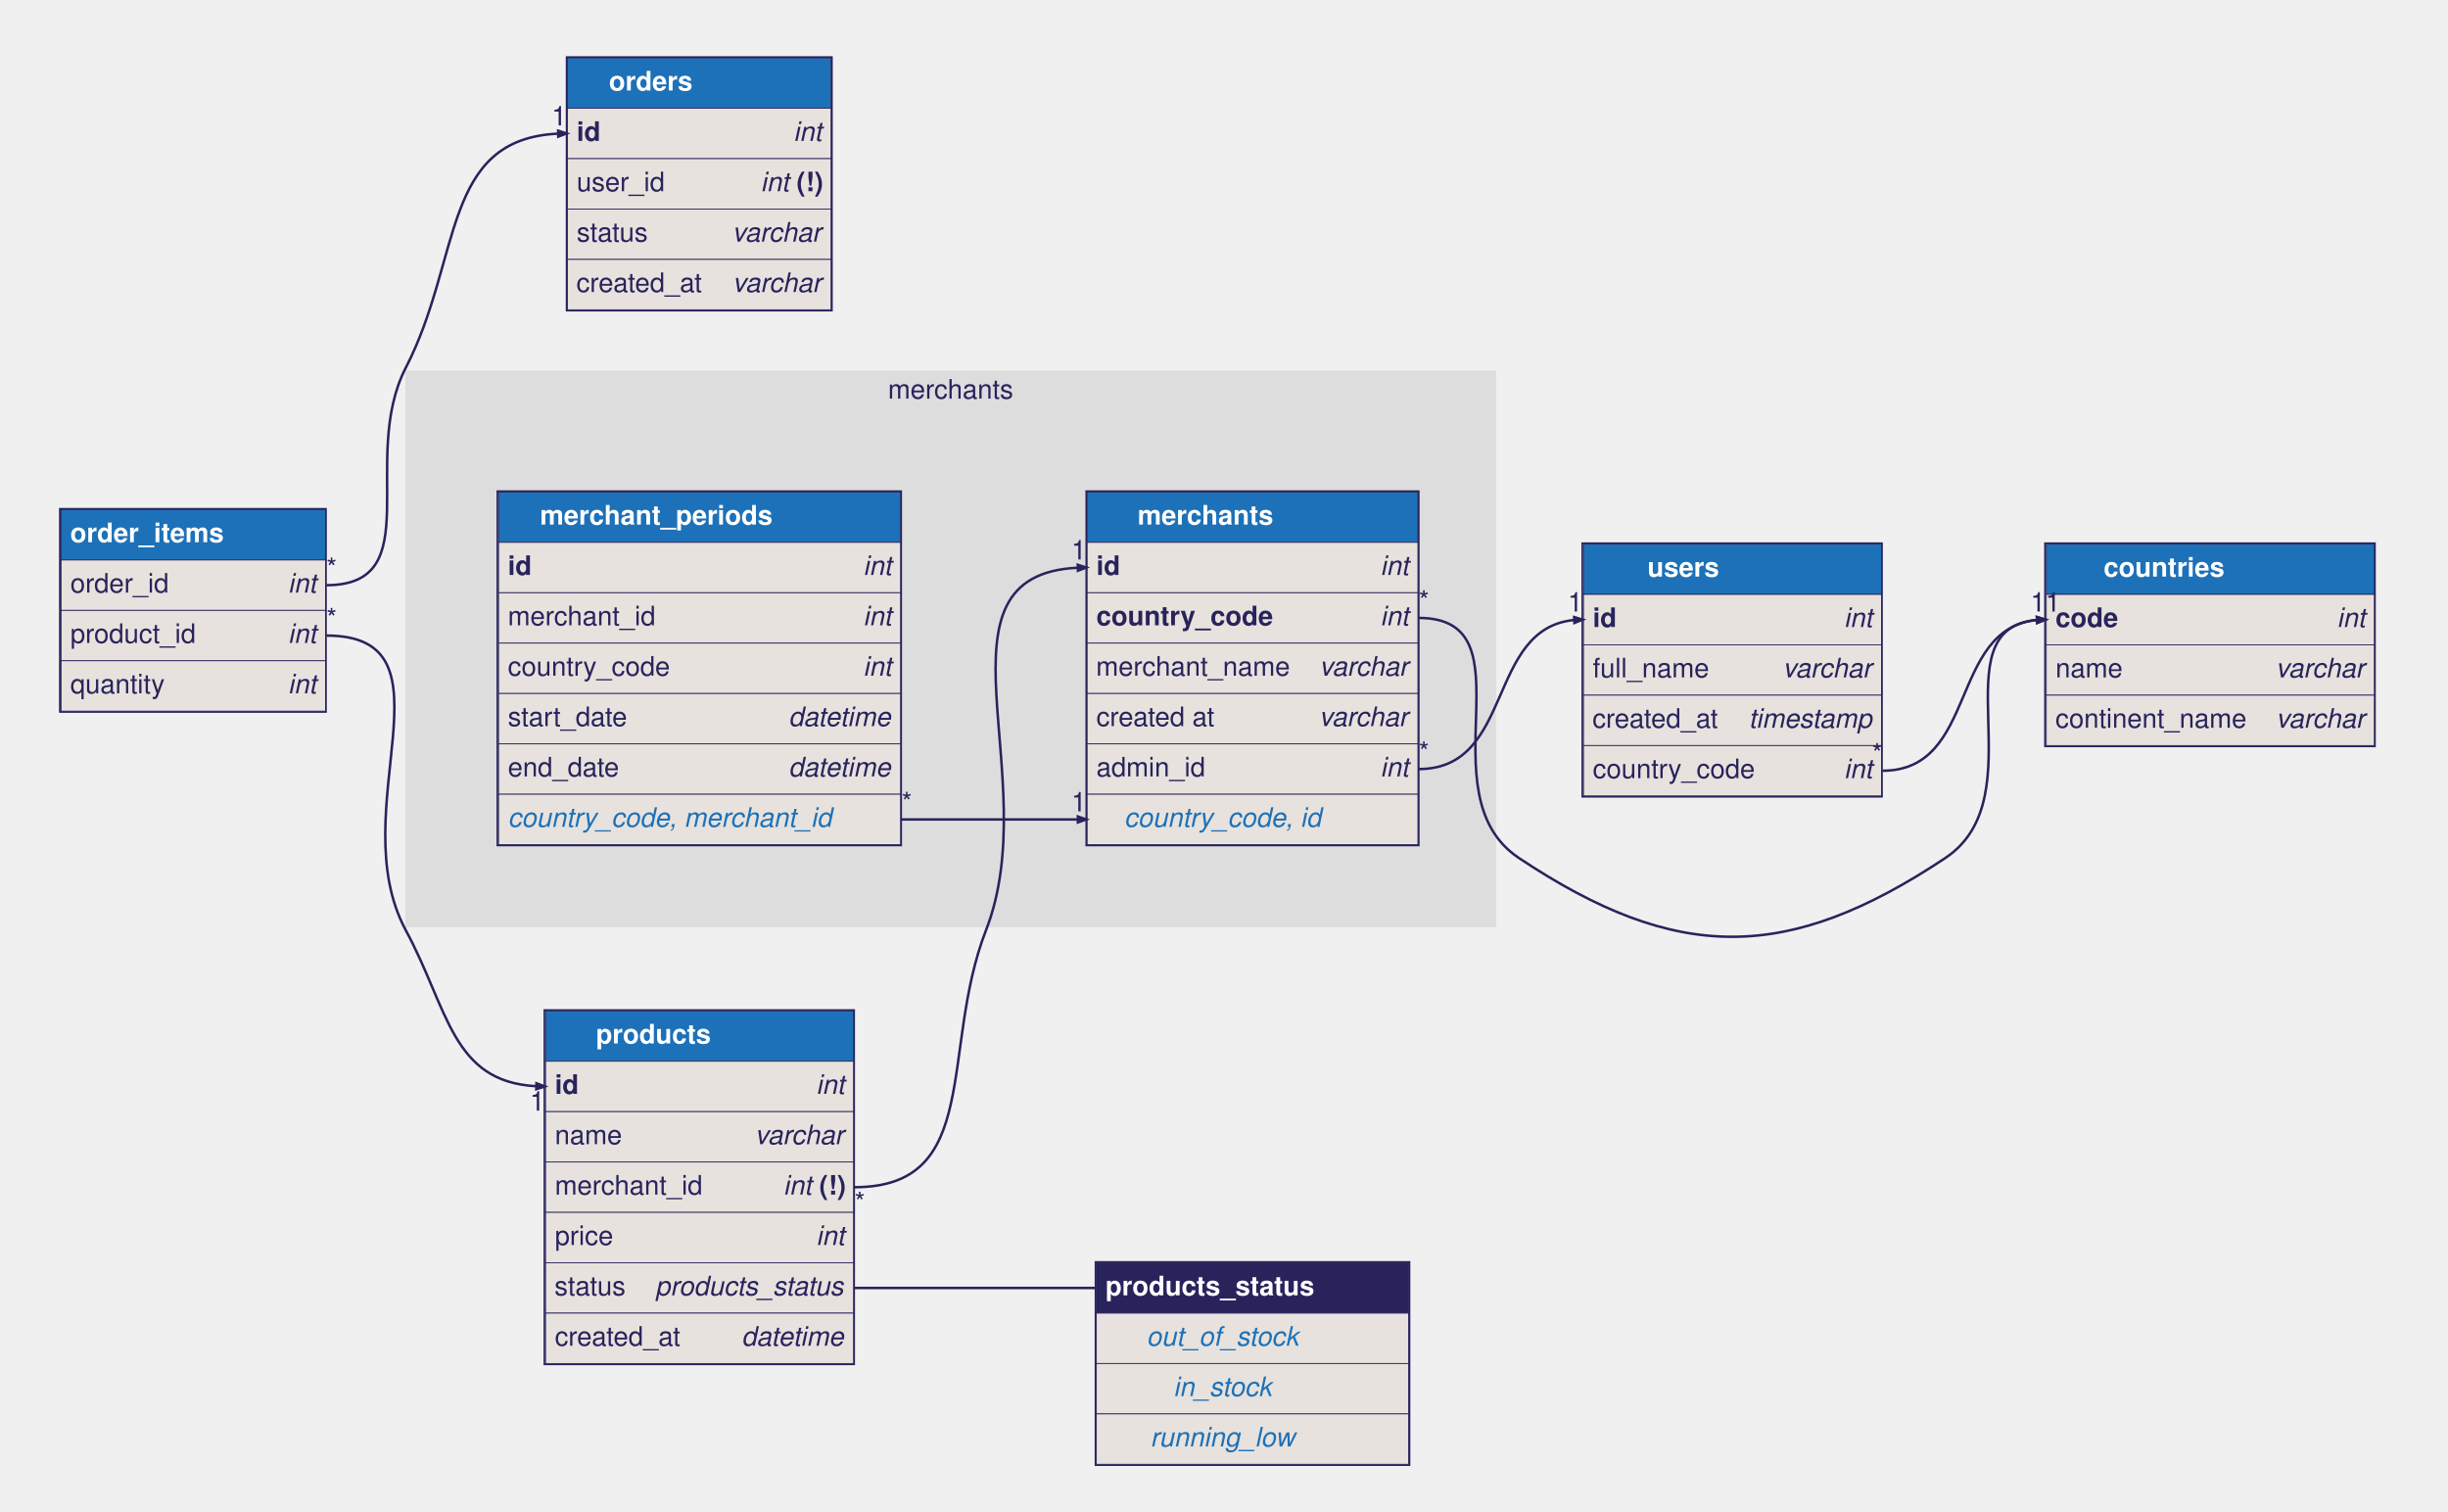
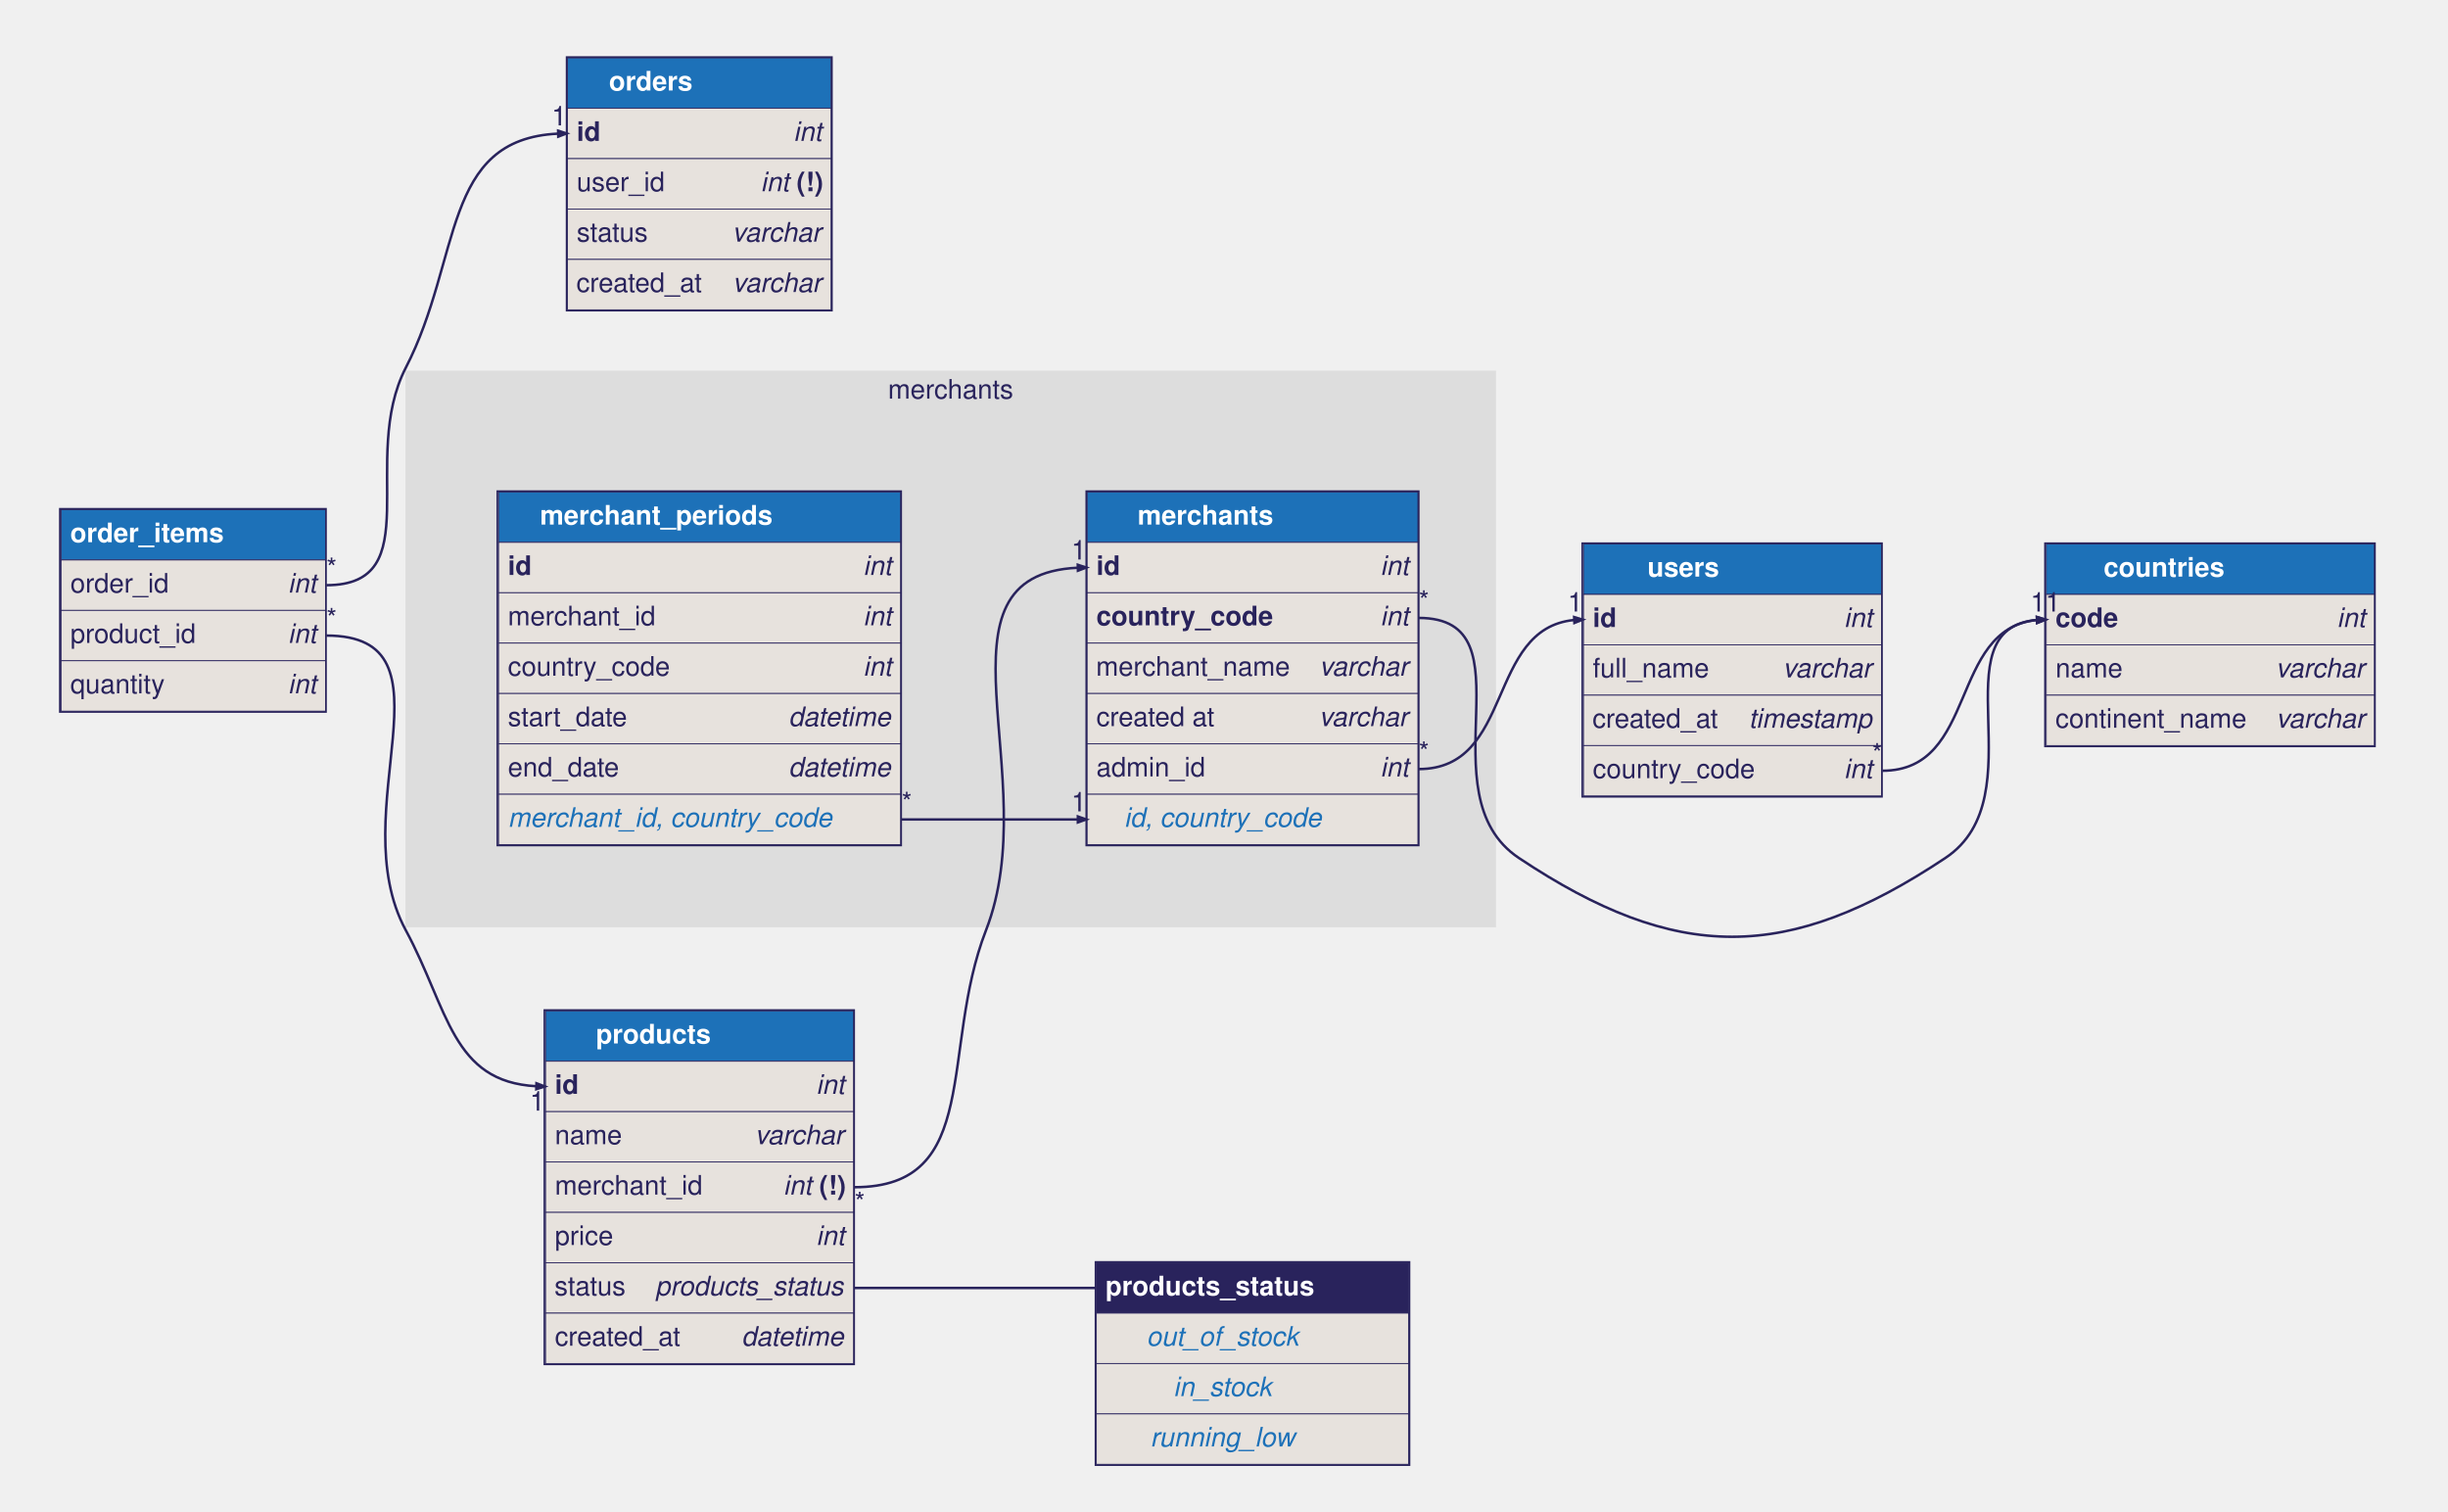
<svg xmlns="http://www.w3.org/2000/svg" width="2915pt" height="1800pt" viewBox="0.00 0.00 2915.37 1800.49">
  <g id="graph0" class="graph" transform="scale(1 1) rotate(0) translate(4 1796.49)">
    <g id="clust1" class="cluster">
      <polygon fill="#dddddd" stroke="#dddddd" points="479.13,-692.53 479.13,-1354.53 1777.06,-1354.53 1777.06,-692.53 479.13,-692.53" />
      <text text-anchor="middle" x="1128.1" y="-1321.73" font-family="Helvetica,sans-Serif" font-size="32.00" fill="#29235c">merchants</text>
    </g>
    <g id="products_status" class="node">
      <ellipse fill="none" stroke="black" stroke-width="0" cx="1487.63" cy="-172.53" rx="265.74" ry="172.57" />
      <polygon fill="#29235c" stroke="transparent" points="1301.63,-232.53 1301.63,-292.53 1673.63,-292.53 1673.63,-232.53 1301.63,-232.53" />
      <polygon fill="none" stroke="#29235c" points="1301.63,-232.53 1301.63,-292.53 1673.63,-292.53 1673.63,-232.53 1301.63,-232.53" />
      <text text-anchor="start" x="1312.45" y="-253.73" font-family="Helvetica,sans-Serif" font-weight="bold" font-size="32.00" fill="#ffffff">       products_status       </text>
      <polygon fill="#e7e2dd" stroke="transparent" points="1301.63,-172.53 1301.63,-232.53 1673.63,-232.53 1673.63,-172.53 1301.63,-172.53" />
      <polygon fill="none" stroke="#29235c" points="1301.63,-172.53 1301.63,-232.53 1673.63,-232.53 1673.63,-172.53 1301.63,-172.53" />
      <text text-anchor="start" x="1361.35" y="-193.73" font-family="Helvetica,sans-Serif" font-style="italic" font-size="32.00" fill="#1d71b8">    out_of_stock    </text>
      <polygon fill="#e7e2dd" stroke="transparent" points="1301.63,-112.53 1301.63,-172.53 1673.63,-172.53 1673.63,-112.53 1301.63,-112.53" />
      <polygon fill="none" stroke="#29235c" points="1301.63,-112.53 1301.63,-172.53 1673.63,-172.53 1673.63,-112.53 1301.63,-112.53" />
      <text text-anchor="start" x="1393.38" y="-133.73" font-family="Helvetica,sans-Serif" font-style="italic" font-size="32.00" fill="#1d71b8">    in_stock    </text>
      <polygon fill="#e7e2dd" stroke="transparent" points="1301.63,-52.53 1301.63,-112.53 1673.63,-112.53 1673.63,-52.53 1301.63,-52.53" />
      <polygon fill="none" stroke="#29235c" points="1301.63,-52.53 1301.63,-112.53 1673.63,-112.53 1673.63,-52.53 1301.63,-52.53" />
      <text text-anchor="start" x="1365.82" y="-73.73" font-family="Helvetica,sans-Serif" font-style="italic" font-size="32.00" fill="#1d71b8">    running_low    </text>
      <polygon fill="none" stroke="#29235c" stroke-width="2" points="1300.63,-51.53 1300.63,-293.53 1674.63,-293.53 1674.63,-51.53 1300.63,-51.53" />
    </g>
    <g id="merchants" class="node">
      <ellipse fill="none" stroke="black" stroke-width="0" cx="1487.63" cy="-1000.53" rx="281.36" ry="299.63" />
      <polygon fill="#1d71b8" stroke="transparent" points="1290.63,-1150.53 1290.63,-1210.53 1684.63,-1210.53 1684.63,-1150.53 1290.63,-1150.53" />
      <polygon fill="none" stroke="#29235c" points="1290.63,-1150.53 1290.63,-1210.53 1684.63,-1210.53 1684.63,-1150.53 1290.63,-1150.53" />
      <text text-anchor="start" x="1350.7" y="-1171.73" font-family="Helvetica,sans-Serif" font-weight="bold" font-size="32.00" fill="#ffffff">       merchants       </text>
      <polygon fill="#e7e2dd" stroke="transparent" points="1290.63,-1090.53 1290.63,-1150.53 1684.63,-1150.53 1684.63,-1090.53 1290.63,-1090.53" />
      <polygon fill="none" stroke="#29235c" points="1290.63,-1090.53 1290.63,-1150.53 1684.63,-1150.53 1684.63,-1090.53 1290.63,-1090.53" />
      <text text-anchor="start" x="1301.63" y="-1111.73" font-family="Helvetica,sans-Serif" font-weight="bold" font-size="32.00" fill="#29235c">id</text>
      <text text-anchor="start" x="1326.52" y="-1111.73" font-family="Helvetica,sans-Serif" font-size="32.00" fill="#29235c">    </text>
      <text text-anchor="start" x="1639.85" y="-1111.73" font-family="Helvetica,sans-Serif" font-style="italic" font-size="32.00" fill="#29235c">int</text>
      <polygon fill="#e7e2dd" stroke="transparent" points="1290.63,-1030.53 1290.63,-1090.53 1684.63,-1090.53 1684.63,-1030.53 1290.63,-1030.53" />
      <polygon fill="none" stroke="#29235c" points="1290.63,-1030.53 1290.63,-1090.53 1684.63,-1090.53 1684.63,-1030.53 1290.63,-1030.53" />
      <text text-anchor="start" x="1301.63" y="-1051.73" font-family="Helvetica,sans-Serif" font-weight="bold" font-size="32.00" fill="#29235c">country_code</text>
      <text text-anchor="start" x="1493.69" y="-1051.73" font-family="Helvetica,sans-Serif" font-size="32.00" fill="#29235c">    </text>
      <text text-anchor="start" x="1639.85" y="-1051.73" font-family="Helvetica,sans-Serif" font-style="italic" font-size="32.00" fill="#29235c">int</text>
      <polygon fill="#e7e2dd" stroke="transparent" points="1290.63,-970.53 1290.63,-1030.53 1684.63,-1030.53 1684.63,-970.53 1290.63,-970.53" />
      <polygon fill="none" stroke="#29235c" points="1290.63,-970.53 1290.63,-1030.53 1684.63,-1030.53 1684.63,-970.53 1290.63,-970.53" />
      <text text-anchor="start" x="1301.26" y="-991.73" font-family="Helvetica,sans-Serif" font-size="32.00" fill="#29235c">merchant_name</text>
      <text text-anchor="start" x="1532.42" y="-991.73" font-family="Helvetica,sans-Serif" font-size="32.00" fill="#29235c">    </text>
      <text text-anchor="start" x="1567.29" y="-991.73" font-family="Helvetica,sans-Serif" font-style="italic" font-size="32.00" fill="#29235c">varchar</text>
      <polygon fill="#e7e2dd" stroke="transparent" points="1290.63,-910.53 1290.63,-970.53 1684.63,-970.53 1684.63,-910.53 1290.63,-910.53" />
      <polygon fill="none" stroke="#29235c" points="1290.63,-910.53 1290.63,-970.53 1684.63,-970.53 1684.63,-910.53 1290.63,-910.53" />
      <text text-anchor="start" x="1301.63" y="-931.73" font-family="Helvetica,sans-Serif" font-size="32.00" fill="#29235c">created at</text>
      <text text-anchor="start" x="1443.9" y="-931.73" font-family="Helvetica,sans-Serif" font-size="32.00" fill="#29235c">    </text>
      <text text-anchor="start" x="1566.96" y="-931.73" font-family="Helvetica,sans-Serif" font-style="italic" font-size="32.00" fill="#29235c">varchar</text>
      <polygon fill="#e7e2dd" stroke="transparent" points="1290.63,-850.53 1290.63,-910.53 1684.63,-910.53 1684.63,-850.53 1290.63,-850.53" />
      <polygon fill="none" stroke="#29235c" points="1290.63,-850.53 1290.63,-910.53 1684.63,-910.53 1684.63,-850.53 1290.63,-850.53" />
      <text text-anchor="start" x="1301.63" y="-871.73" font-family="Helvetica,sans-Serif" font-size="32.00" fill="#29235c">admin_id</text>
      <text text-anchor="start" x="1431.43" y="-871.73" font-family="Helvetica,sans-Serif" font-size="32.00" fill="#29235c">    </text>
      <text text-anchor="start" x="1639.85" y="-871.73" font-family="Helvetica,sans-Serif" font-style="italic" font-size="32.00" fill="#29235c">int</text>
      <polygon fill="#e7e2dd" stroke="transparent" points="1290.63,-790.53 1290.63,-850.53 1684.63,-850.53 1684.63,-790.53 1290.63,-790.53" />
      <polygon fill="none" stroke="#29235c" points="1290.63,-790.53 1290.63,-850.53 1684.63,-850.53 1684.63,-790.53 1290.63,-790.53" />
-       <text text-anchor="start" x="1334.69" y="-811.73" font-family="Helvetica,sans-Serif" font-style="italic" font-size="32.00" fill="#1d71b8">    country_code, id    </text>
+       <text text-anchor="start" x="1334.69" y="-811.73" font-family="Helvetica,sans-Serif" font-style="italic" font-size="32.00" fill="#1d71b8">    id, country_code    </text>
      <polygon fill="none" stroke="#29235c" stroke-width="2" points="1289.63,-789.53 1289.63,-1211.53 1685.63,-1211.53 1685.63,-789.53 1289.63,-789.53" />
    </g>
    <g id="users" class="node">
      <ellipse fill="none" stroke="black" stroke-width="0" cx="2058.91" cy="-998.53" rx="253.7" ry="214.92" />
      <polygon fill="#1d71b8" stroke="transparent" points="1881.91,-1088.53 1881.91,-1148.53 2236.91,-1148.53 2236.91,-1088.53 1881.91,-1088.53" />
      <polygon fill="none" stroke="#29235c" points="1881.91,-1088.53 1881.91,-1148.53 2236.91,-1148.53 2236.91,-1088.53 1881.91,-1088.53" />
      <text text-anchor="start" x="1958.04" y="-1109.73" font-family="Helvetica,sans-Serif" font-weight="bold" font-size="32.00" fill="#ffffff">       users       </text>
      <polygon fill="#e7e2dd" stroke="transparent" points="1881.91,-1028.53 1881.91,-1088.53 2236.91,-1088.53 2236.91,-1028.53 1881.91,-1028.53" />
      <polygon fill="none" stroke="#29235c" points="1881.91,-1028.53 1881.91,-1088.53 2236.91,-1088.53 2236.91,-1028.53 1881.91,-1028.53" />
      <text text-anchor="start" x="1892.91" y="-1049.73" font-family="Helvetica,sans-Serif" font-weight="bold" font-size="32.00" fill="#29235c">id</text>
      <text text-anchor="start" x="1917.8" y="-1049.73" font-family="Helvetica,sans-Serif" font-size="32.00" fill="#29235c">    </text>
      <text text-anchor="start" x="2192.13" y="-1049.73" font-family="Helvetica,sans-Serif" font-style="italic" font-size="32.00" fill="#29235c">int</text>
      <polygon fill="#e7e2dd" stroke="transparent" points="1881.91,-968.53 1881.91,-1028.53 2236.91,-1028.53 2236.91,-968.53 1881.91,-968.53" />
      <polygon fill="none" stroke="#29235c" points="1881.91,-968.53 1881.91,-1028.53 2236.91,-1028.53 2236.91,-968.53 1881.91,-968.53" />
      <text text-anchor="start" x="1892.91" y="-989.73" font-family="Helvetica,sans-Serif" font-size="32.00" fill="#29235c">full_name</text>
      <text text-anchor="start" x="2031.6" y="-989.73" font-family="Helvetica,sans-Serif" font-size="32.00" fill="#29235c">    </text>
      <text text-anchor="start" x="2119.24" y="-989.73" font-family="Helvetica,sans-Serif" font-style="italic" font-size="32.00" fill="#29235c">varchar</text>
      <polygon fill="#e7e2dd" stroke="transparent" points="1881.91,-908.53 1881.91,-968.53 2236.91,-968.53 2236.91,-908.53 1881.91,-908.53" />
      <polygon fill="none" stroke="#29235c" points="1881.91,-908.53 1881.91,-968.53 2236.91,-968.53 2236.91,-908.53 1881.91,-908.53" />
      <text text-anchor="start" x="1892.54" y="-929.73" font-family="Helvetica,sans-Serif" font-size="32.00" fill="#29235c">created_at</text>
      <text text-anchor="start" x="2043.71" y="-929.73" font-family="Helvetica,sans-Serif" font-size="32.00" fill="#29235c">    </text>
      <text text-anchor="start" x="2078.63" y="-929.73" font-family="Helvetica,sans-Serif" font-style="italic" font-size="32.00" fill="#29235c">timestamp</text>
      <polygon fill="#e7e2dd" stroke="transparent" points="1881.91,-848.53 1881.91,-908.53 2236.91,-908.53 2236.91,-848.53 1881.91,-848.53" />
      <polygon fill="none" stroke="#29235c" points="1881.91,-848.53 1881.91,-908.53 2236.91,-908.53 2236.91,-848.53 1881.91,-848.53" />
      <text text-anchor="start" x="1892.91" y="-869.73" font-family="Helvetica,sans-Serif" font-size="32.00" fill="#29235c">country_code</text>
      <text text-anchor="start" x="2084.97" y="-869.73" font-family="Helvetica,sans-Serif" font-size="32.00" fill="#29235c">    </text>
      <text text-anchor="start" x="2192.13" y="-869.73" font-family="Helvetica,sans-Serif" font-style="italic" font-size="32.00" fill="#29235c">int</text>
      <polygon fill="none" stroke="#29235c" stroke-width="2" points="1880.41,-847.53 1880.41,-1149.53 2237.41,-1149.53 2237.41,-847.53 1880.41,-847.53" />
    </g>
    <g id="edge14" class="edge">
      <path fill="none" stroke="#29235c" stroke-width="3" d="M1685.63,-880.53C1799.51,-880.53 1765.72,-1047.92 1870.67,-1058.05" />
      <polygon fill="#29235c" stroke="#29235c" stroke-width="3" points="1870.75,-1061.56 1880.91,-1058.53 1871.08,-1054.57 1870.75,-1061.56" />
      <text text-anchor="middle" x="1872.01" y="-1068.13" font-family="Helvetica,sans-Serif" font-size="32.00" fill="#29235c">1</text>
      <text text-anchor="middle" x="1691.85" y="-890.13" font-family="Helvetica,sans-Serif" font-size="32.00" fill="#29235c">*</text>
    </g>
    <g id="countries" class="node">
      <ellipse fill="none" stroke="black" stroke-width="0" cx="2628.07" cy="-1028.53" rx="279.11" ry="172.57" />
      <polygon fill="#1d71b8" stroke="transparent" points="2433.07,-1088.53 2433.07,-1148.53 2824.07,-1148.53 2824.07,-1088.53 2433.07,-1088.53" />
      <polygon fill="none" stroke="#29235c" points="2433.07,-1088.53 2433.07,-1148.53 2824.07,-1148.53 2824.07,-1088.53 2433.07,-1088.53" />
      <text text-anchor="start" x="2501.42" y="-1109.73" font-family="Helvetica,sans-Serif" font-weight="bold" font-size="32.00" fill="#ffffff">       countries       </text>
      <polygon fill="#e7e2dd" stroke="transparent" points="2433.07,-1028.53 2433.07,-1088.53 2824.07,-1088.53 2824.07,-1028.53 2433.07,-1028.53" />
      <polygon fill="none" stroke="#29235c" points="2433.07,-1028.53 2433.07,-1088.53 2824.07,-1088.53 2824.07,-1028.53 2433.07,-1028.53" />
      <text text-anchor="start" x="2444.07" y="-1049.73" font-family="Helvetica,sans-Serif" font-weight="bold" font-size="32.00" fill="#29235c">code</text>
      <text text-anchor="start" x="2513.43" y="-1049.73" font-family="Helvetica,sans-Serif" font-size="32.00" fill="#29235c">    </text>
      <text text-anchor="start" x="2779.28" y="-1049.73" font-family="Helvetica,sans-Serif" font-style="italic" font-size="32.00" fill="#29235c">int</text>
      <polygon fill="#e7e2dd" stroke="transparent" points="2433.07,-968.53 2433.07,-1028.53 2824.07,-1028.53 2824.07,-968.53 2433.07,-968.53" />
      <polygon fill="none" stroke="#29235c" points="2433.07,-968.53 2433.07,-1028.53 2824.07,-1028.53 2824.07,-968.53 2433.07,-968.53" />
      <text text-anchor="start" x="2444.07" y="-989.73" font-family="Helvetica,sans-Serif" font-size="32.00" fill="#29235c">name</text>
      <text text-anchor="start" x="2524.09" y="-989.73" font-family="Helvetica,sans-Serif" font-size="32.00" fill="#29235c">    </text>
      <text text-anchor="start" x="2706.39" y="-989.73" font-family="Helvetica,sans-Serif" font-style="italic" font-size="32.00" fill="#29235c">varchar</text>
      <polygon fill="#e7e2dd" stroke="transparent" points="2433.07,-908.53 2433.07,-968.53 2824.07,-968.53 2824.07,-908.53 2433.07,-908.53" />
      <polygon fill="none" stroke="#29235c" points="2433.07,-908.53 2433.07,-968.53 2824.07,-968.53 2824.07,-908.53 2433.07,-908.53" />
      <text text-anchor="start" x="2443.96" y="-929.73" font-family="Helvetica,sans-Serif" font-size="32.00" fill="#29235c">continent_name</text>
      <text text-anchor="start" x="2671.6" y="-929.73" font-family="Helvetica,sans-Serif" font-size="32.00" fill="#29235c">    </text>
      <text text-anchor="start" x="2706.73" y="-929.73" font-family="Helvetica,sans-Serif" font-style="italic" font-size="32.00" fill="#29235c">varchar</text>
      <polygon fill="none" stroke="#29235c" stroke-width="2" points="2431.57,-907.53 2431.57,-1149.53 2824.57,-1149.53 2824.57,-907.53 2431.57,-907.53" />
    </g>
    <g id="edge4" class="edge">
      <path fill="none" stroke="#29235c" stroke-width="3" d="M1685.63,-1060.53C1823.38,-1060.53 1690.41,-850.9 1805.06,-774.53 1992.85,-649.44 2124.83,-649.64 2312.76,-774.53 2423.78,-848.31 2301.93,-1047.65 2421.79,-1058.11" />
      <polygon fill="#29235c" stroke="#29235c" stroke-width="3" points="2421.93,-1061.61 2432.07,-1058.53 2422.22,-1054.62 2421.93,-1061.61" />
      <text text-anchor="middle" x="2423.17" y="-1068.13" font-family="Helvetica,sans-Serif" font-size="32.00" fill="#29235c">1</text>
      <text text-anchor="middle" x="1691.85" y="-1070.13" font-family="Helvetica,sans-Serif" font-size="32.00" fill="#29235c">*</text>
    </g>
    <g id="merchant_periods" class="node">
      <ellipse fill="none" stroke="black" stroke-width="0" cx="828.67" cy="-1000.53" rx="341.57" ry="299.63" />
      <polygon fill="#1d71b8" stroke="transparent" points="589.67,-1150.53 589.67,-1210.53 1068.67,-1210.53 1068.67,-1150.53 589.67,-1150.53" />
      <polygon fill="none" stroke="#29235c" points="589.67,-1150.53 589.67,-1210.53 1068.67,-1210.53 1068.67,-1150.53 589.67,-1150.53" />
      <text text-anchor="start" x="638.89" y="-1171.73" font-family="Helvetica,sans-Serif" font-weight="bold" font-size="32.00" fill="#ffffff">       merchant_periods       </text>
      <polygon fill="#e7e2dd" stroke="transparent" points="589.67,-1090.53 589.67,-1150.53 1068.67,-1150.53 1068.67,-1090.53 589.67,-1090.53" />
      <polygon fill="none" stroke="#29235c" points="589.67,-1090.53 589.67,-1150.53 1068.67,-1150.53 1068.67,-1090.53 589.67,-1090.53" />
      <text text-anchor="start" x="600.67" y="-1111.73" font-family="Helvetica,sans-Serif" font-weight="bold" font-size="32.00" fill="#29235c">id</text>
      <text text-anchor="start" x="625.56" y="-1111.73" font-family="Helvetica,sans-Serif" font-size="32.00" fill="#29235c">    </text>
      <text text-anchor="start" x="1023.88" y="-1111.73" font-family="Helvetica,sans-Serif" font-style="italic" font-size="32.00" fill="#29235c">int</text>
      <polygon fill="#e7e2dd" stroke="transparent" points="589.67,-1030.53 589.67,-1090.53 1068.67,-1090.53 1068.67,-1030.53 589.67,-1030.53" />
      <polygon fill="none" stroke="#29235c" points="589.67,-1030.53 589.67,-1090.53 1068.67,-1090.53 1068.67,-1030.53 589.67,-1030.53" />
      <text text-anchor="start" x="600.67" y="-1051.73" font-family="Helvetica,sans-Serif" font-size="32.00" fill="#29235c">merchant_id</text>
      <text text-anchor="start" x="776.7" y="-1051.73" font-family="Helvetica,sans-Serif" font-size="32.00" fill="#29235c">    </text>
      <text text-anchor="start" x="1023.88" y="-1051.73" font-family="Helvetica,sans-Serif" font-style="italic" font-size="32.00" fill="#29235c">int</text>
      <polygon fill="#e7e2dd" stroke="transparent" points="589.67,-970.53 589.67,-1030.53 1068.67,-1030.53 1068.67,-970.53 589.67,-970.53" />
      <polygon fill="none" stroke="#29235c" points="589.67,-970.53 589.67,-1030.53 1068.67,-1030.53 1068.67,-970.53 589.67,-970.53" />
      <text text-anchor="start" x="600.67" y="-991.73" font-family="Helvetica,sans-Serif" font-size="32.00" fill="#29235c">country_code</text>
      <text text-anchor="start" x="792.73" y="-991.73" font-family="Helvetica,sans-Serif" font-size="32.00" fill="#29235c">    </text>
      <text text-anchor="start" x="1023.88" y="-991.73" font-family="Helvetica,sans-Serif" font-style="italic" font-size="32.00" fill="#29235c">int</text>
      <polygon fill="#e7e2dd" stroke="transparent" points="589.67,-910.53 589.67,-970.53 1068.67,-970.53 1068.67,-910.53 589.67,-910.53" />
      <polygon fill="none" stroke="#29235c" points="589.67,-910.53 589.67,-970.53 1068.67,-970.53 1068.67,-910.53 589.67,-910.53" />
      <text text-anchor="start" x="600.67" y="-931.73" font-family="Helvetica,sans-Serif" font-size="32.00" fill="#29235c">start_date</text>
      <text text-anchor="start" x="742.94" y="-931.73" font-family="Helvetica,sans-Serif" font-size="32.00" fill="#29235c">    </text>
      <text text-anchor="start" x="934.97" y="-931.73" font-family="Helvetica,sans-Serif" font-style="italic" font-size="32.00" fill="#29235c">datetime</text>
      <polygon fill="#e7e2dd" stroke="transparent" points="589.67,-850.53 589.67,-910.53 1068.67,-910.53 1068.67,-850.53 589.67,-850.53" />
      <polygon fill="none" stroke="#29235c" points="589.67,-850.53 589.67,-910.53 1068.67,-910.53 1068.67,-850.53 589.67,-850.53" />
      <text text-anchor="start" x="600.67" y="-871.73" font-family="Helvetica,sans-Serif" font-size="32.00" fill="#29235c">end_date</text>
      <text text-anchor="start" x="734.08" y="-871.73" font-family="Helvetica,sans-Serif" font-size="32.00" fill="#29235c">    </text>
      <text text-anchor="start" x="934.97" y="-871.73" font-family="Helvetica,sans-Serif" font-style="italic" font-size="32.00" fill="#29235c">datetime</text>
      <polygon fill="#e7e2dd" stroke="transparent" points="589.67,-790.53 589.67,-850.53 1068.67,-850.53 1068.67,-790.53 589.67,-790.53" />
      <polygon fill="none" stroke="#29235c" points="589.67,-790.53 589.67,-850.53 1068.67,-850.53 1068.67,-790.53 589.67,-790.53" />
-       <text text-anchor="start" x="600.65" y="-811.73" font-family="Helvetica,sans-Serif" font-style="italic" font-size="32.00" fill="#1d71b8">    country_code, merchant_id    </text>
+       <text text-anchor="start" x="600.65" y="-811.73" font-family="Helvetica,sans-Serif" font-style="italic" font-size="32.00" fill="#1d71b8">    merchant_id, country_code    </text>
      <polygon fill="none" stroke="#29235c" stroke-width="2" points="588.17,-789.53 588.17,-1211.53 1069.17,-1211.53 1069.17,-789.53 588.17,-789.53" />
    </g>
    <g id="edge10" class="edge">
      <path fill="none" stroke="#29235c" stroke-width="3" d="M1069.67,-820.53C1163.99,-820.53 1190.06,-820.53 1279.58,-820.53" />
      <polygon fill="#29235c" stroke="#29235c" stroke-width="3" points="1279.63,-824.03 1289.63,-820.53 1279.63,-817.03 1279.63,-824.03" />
      <text text-anchor="middle" x="1280.73" y="-830.13" font-family="Helvetica,sans-Serif" font-size="32.00" fill="#29235c">1</text>
      <text text-anchor="middle" x="1075.89" y="-830.13" font-family="Helvetica,sans-Serif" font-size="32.00" fill="#29235c">*</text>
    </g>
    <g id="edge2" class="edge">
      <path fill="none" stroke="#29235c" stroke-width="3" d="M2237.91,-878.53C2352.02,-878.53 2316.74,-1047.8 2421.81,-1058.05" />
      <polygon fill="#29235c" stroke="#29235c" stroke-width="3" points="2421.91,-1061.56 2432.07,-1058.53 2422.24,-1054.57 2421.91,-1061.56" />
      <text text-anchor="middle" x="2440.96" y="-1068.13" font-family="Helvetica,sans-Serif" font-size="32.00" fill="#29235c">1</text>
      <text text-anchor="middle" x="2231.69" y="-888.13" font-family="Helvetica,sans-Serif" font-size="32.00" fill="#29235c">*</text>
    </g>
    <g id="order_items" class="node">
      <ellipse fill="none" stroke="black" stroke-width="0" cx="225.57" cy="-1069.53" rx="225.63" ry="172.57" />
      <polygon fill="#1d71b8" stroke="transparent" points="68.57,-1129.53 68.57,-1189.53 383.57,-1189.53 383.57,-1129.53 68.57,-1129.53" />
      <polygon fill="none" stroke="#29235c" points="68.57,-1129.53 68.57,-1189.53 383.57,-1189.53 383.57,-1129.53 68.57,-1129.53" />
      <text text-anchor="start" x="79.37" y="-1150.73" font-family="Helvetica,sans-Serif" font-weight="bold" font-size="32.00" fill="#ffffff">       order_items       </text>
      <polygon fill="#e7e2dd" stroke="transparent" points="68.57,-1069.53 68.57,-1129.53 383.57,-1129.53 383.57,-1069.53 68.57,-1069.53" />
      <polygon fill="none" stroke="#29235c" points="68.57,-1069.53 68.57,-1129.53 383.57,-1129.53 383.57,-1069.53 68.57,-1069.53" />
      <text text-anchor="start" x="79.57" y="-1090.73" font-family="Helvetica,sans-Serif" font-size="32.00" fill="#29235c">order_id</text>
      <text text-anchor="start" x="196.92" y="-1090.73" font-family="Helvetica,sans-Serif" font-size="32.00" fill="#29235c">    </text>
      <text text-anchor="start" x="338.78" y="-1090.73" font-family="Helvetica,sans-Serif" font-style="italic" font-size="32.00" fill="#29235c">int</text>
      <polygon fill="#e7e2dd" stroke="transparent" points="68.57,-1009.53 68.57,-1069.53 383.57,-1069.53 383.57,-1009.53 68.57,-1009.53" />
      <polygon fill="none" stroke="#29235c" points="68.57,-1009.53 68.57,-1069.53 383.57,-1069.53 383.57,-1009.53 68.57,-1009.53" />
      <text text-anchor="start" x="79.57" y="-1030.73" font-family="Helvetica,sans-Serif" font-size="32.00" fill="#29235c">product_id</text>
      <text text-anchor="start" x="228.95" y="-1030.73" font-family="Helvetica,sans-Serif" font-size="32.00" fill="#29235c">    </text>
      <text text-anchor="start" x="338.78" y="-1030.73" font-family="Helvetica,sans-Serif" font-style="italic" font-size="32.00" fill="#29235c">int</text>
      <polygon fill="#e7e2dd" stroke="transparent" points="68.57,-949.53 68.57,-1009.53 383.57,-1009.53 383.57,-949.53 68.57,-949.53" />
      <polygon fill="none" stroke="#29235c" points="68.57,-949.53 68.57,-1009.53 383.57,-1009.53 383.57,-949.53 68.57,-949.53" />
      <text text-anchor="start" x="79.57" y="-970.73" font-family="Helvetica,sans-Serif" font-size="32.00" fill="#29235c">quantity</text>
      <text text-anchor="start" x="191.61" y="-970.73" font-family="Helvetica,sans-Serif" font-size="32.00" fill="#29235c">    </text>
      <text text-anchor="start" x="338.78" y="-970.73" font-family="Helvetica,sans-Serif" font-style="italic" font-size="32.00" fill="#29235c">int</text>
      <polygon fill="none" stroke="#29235c" stroke-width="2" points="67.07,-948.53 67.07,-1190.53 384.07,-1190.53 384.07,-948.53 67.07,-948.53" />
    </g>
    <g id="orders" class="node">
      <ellipse fill="none" stroke="black" stroke-width="0" cx="828.67" cy="-1577.53" rx="224.72" ry="214.92" />
      <polygon fill="#1d71b8" stroke="transparent" points="671.67,-1667.53 671.67,-1727.53 985.67,-1727.53 985.67,-1667.53 671.67,-1667.53" />
      <polygon fill="none" stroke="#29235c" points="671.67,-1667.53 671.67,-1727.53 985.67,-1727.53 985.67,-1667.53 671.67,-1667.53" />
      <text text-anchor="start" x="721.08" y="-1688.73" font-family="Helvetica,sans-Serif" font-weight="bold" font-size="32.00" fill="#ffffff">       orders       </text>
      <polygon fill="#e7e2dd" stroke="transparent" points="671.67,-1607.53 671.67,-1667.53 985.67,-1667.53 985.67,-1607.53 671.67,-1607.53" />
      <polygon fill="none" stroke="#29235c" points="671.67,-1607.53 671.67,-1667.53 985.67,-1667.53 985.67,-1607.53 671.67,-1607.53" />
      <text text-anchor="start" x="682.67" y="-1628.73" font-family="Helvetica,sans-Serif" font-weight="bold" font-size="32.00" fill="#29235c">id</text>
      <text text-anchor="start" x="707.56" y="-1628.73" font-family="Helvetica,sans-Serif" font-size="32.00" fill="#29235c">    </text>
      <text text-anchor="start" x="940.88" y="-1628.73" font-family="Helvetica,sans-Serif" font-style="italic" font-size="32.00" fill="#29235c">int</text>
      <polygon fill="#e7e2dd" stroke="transparent" points="671.67,-1547.53 671.67,-1607.53 985.67,-1607.53 985.67,-1547.53 671.67,-1547.53" />
      <polygon fill="none" stroke="#29235c" points="671.67,-1547.53 671.67,-1607.53 985.67,-1607.53 985.67,-1547.53 671.67,-1547.53" />
      <text text-anchor="start" x="682.67" y="-1568.73" font-family="Helvetica,sans-Serif" font-size="32.00" fill="#29235c">user_id</text>
      <text text-anchor="start" x="787.58" y="-1568.73" font-family="Helvetica,sans-Serif" font-size="32.00" fill="#29235c">    </text>
      <text text-anchor="start" x="901.79" y="-1568.73" font-family="Helvetica,sans-Serif" font-style="italic" font-size="32.00" fill="#29235c">int</text>
      <text text-anchor="start" x="935.58" y="-1568.73" font-family="Helvetica,sans-Serif" font-size="32.00" fill="#29235c"> </text>
      <text text-anchor="start" x="944.47" y="-1568.73" font-family="Helvetica,sans-Serif" font-weight="bold" font-size="32.00" fill="#29235c">(!)</text>
      <polygon fill="#e7e2dd" stroke="transparent" points="671.67,-1487.53 671.67,-1547.53 985.67,-1547.53 985.67,-1487.53 671.67,-1487.53" />
      <polygon fill="none" stroke="#29235c" points="671.67,-1487.53 671.67,-1547.53 985.67,-1547.53 985.67,-1487.53 671.67,-1487.53" />
      <text text-anchor="start" x="682.67" y="-1508.73" font-family="Helvetica,sans-Serif" font-size="32.00" fill="#29235c">status</text>
      <text text-anchor="start" x="768.03" y="-1508.73" font-family="Helvetica,sans-Serif" font-size="32.00" fill="#29235c">    </text>
      <text text-anchor="start" x="867.99" y="-1508.73" font-family="Helvetica,sans-Serif" font-style="italic" font-size="32.00" fill="#29235c">varchar</text>
      <polygon fill="#e7e2dd" stroke="transparent" points="671.67,-1427.53 671.67,-1487.53 985.67,-1487.53 985.67,-1427.53 671.67,-1427.53" />
      <polygon fill="none" stroke="#29235c" points="671.67,-1427.53 671.67,-1487.53 985.67,-1487.53 985.67,-1427.53 671.67,-1427.53" />
      <text text-anchor="start" x="682.3" y="-1448.73" font-family="Helvetica,sans-Serif" font-size="32.00" fill="#29235c">created_at</text>
      <text text-anchor="start" x="833.47" y="-1448.73" font-family="Helvetica,sans-Serif" font-size="32.00" fill="#29235c">    </text>
      <text text-anchor="start" x="868.33" y="-1448.73" font-family="Helvetica,sans-Serif" font-style="italic" font-size="32.00" fill="#29235c">varchar</text>
      <polygon fill="none" stroke="#29235c" stroke-width="2" points="670.67,-1426.53 670.67,-1728.53 986.67,-1728.53 986.67,-1426.53 670.67,-1426.53" />
    </g>
    <g id="edge12" class="edge">
      <path fill="none" stroke="#29235c" stroke-width="3" d="M384.57,-1099.53C507.11,-1099.53 423,-1249.6 479.13,-1358.53 546.42,-1489.1 521.51,-1630.73 660.38,-1637.3" />
      <polygon fill="#29235c" stroke="#29235c" stroke-width="3" points="660.59,-1640.8 670.67,-1637.53 660.75,-1633.8 660.59,-1640.8" />
      <text text-anchor="middle" x="661.77" y="-1647.13" font-family="Helvetica,sans-Serif" font-size="32.00" fill="#29235c">1</text>
      <text text-anchor="middle" x="390.79" y="-1109.13" font-family="Helvetica,sans-Serif" font-size="32.00" fill="#29235c">*</text>
    </g>
    <g id="products" class="node">
      <ellipse fill="none" stroke="black" stroke-width="0" cx="828.67" cy="-382.53" rx="262.17" ry="299.63" />
      <polygon fill="#1d71b8" stroke="transparent" points="645.67,-532.53 645.67,-592.53 1012.67,-592.53 1012.67,-532.53 645.67,-532.53" />
      <polygon fill="none" stroke="#29235c" points="645.67,-532.53 645.67,-592.53 1012.67,-592.53 1012.67,-532.53 645.67,-532.53" />
      <text text-anchor="start" x="705.57" y="-553.73" font-family="Helvetica,sans-Serif" font-weight="bold" font-size="32.00" fill="#ffffff">       products       </text>
      <polygon fill="#e7e2dd" stroke="transparent" points="645.67,-472.53 645.67,-532.53 1012.67,-532.53 1012.67,-472.53 645.67,-472.53" />
      <polygon fill="none" stroke="#29235c" points="645.67,-472.53 645.67,-532.53 1012.67,-532.53 1012.67,-472.53 645.67,-472.53" />
      <text text-anchor="start" x="656.67" y="-493.73" font-family="Helvetica,sans-Serif" font-weight="bold" font-size="32.00" fill="#29235c">id</text>
      <text text-anchor="start" x="681.56" y="-493.73" font-family="Helvetica,sans-Serif" font-size="32.00" fill="#29235c">    </text>
      <text text-anchor="start" x="967.88" y="-493.73" font-family="Helvetica,sans-Serif" font-style="italic" font-size="32.00" fill="#29235c">int</text>
      <polygon fill="#e7e2dd" stroke="transparent" points="645.67,-412.53 645.67,-472.53 1012.67,-472.53 1012.67,-412.53 645.67,-412.53" />
      <polygon fill="none" stroke="#29235c" points="645.67,-412.53 645.67,-472.53 1012.67,-472.53 1012.67,-412.53 645.67,-412.53" />
      <text text-anchor="start" x="656.67" y="-433.73" font-family="Helvetica,sans-Serif" font-size="32.00" fill="#29235c">name</text>
      <text text-anchor="start" x="736.69" y="-433.73" font-family="Helvetica,sans-Serif" font-size="32.00" fill="#29235c">    </text>
      <text text-anchor="start" x="894.99" y="-433.73" font-family="Helvetica,sans-Serif" font-style="italic" font-size="32.00" fill="#29235c">varchar</text>
      <polygon fill="#e7e2dd" stroke="transparent" points="645.67,-352.53 645.67,-412.53 1012.67,-412.53 1012.67,-352.53 645.67,-352.53" />
      <polygon fill="none" stroke="#29235c" points="645.67,-352.53 645.67,-412.53 1012.67,-412.53 1012.67,-352.53 645.67,-352.53" />
      <text text-anchor="start" x="656.67" y="-373.73" font-family="Helvetica,sans-Serif" font-size="32.00" fill="#29235c">merchant_id</text>
      <text text-anchor="start" x="832.7" y="-373.73" font-family="Helvetica,sans-Serif" font-size="32.00" fill="#29235c">    </text>
      <text text-anchor="start" x="928.79" y="-373.73" font-family="Helvetica,sans-Serif" font-style="italic" font-size="32.00" fill="#29235c">int</text>
      <text text-anchor="start" x="962.58" y="-373.73" font-family="Helvetica,sans-Serif" font-size="32.00" fill="#29235c"> </text>
      <text text-anchor="start" x="971.47" y="-373.73" font-family="Helvetica,sans-Serif" font-weight="bold" font-size="32.00" fill="#29235c">(!)</text>
      <polygon fill="#e7e2dd" stroke="transparent" points="645.67,-292.53 645.67,-352.53 1012.67,-352.53 1012.67,-292.53 645.67,-292.53" />
      <polygon fill="none" stroke="#29235c" points="645.67,-292.53 645.67,-352.53 1012.67,-352.53 1012.67,-292.53 645.67,-292.53" />
      <text text-anchor="start" x="656.67" y="-313.73" font-family="Helvetica,sans-Serif" font-size="32.00" fill="#29235c">price</text>
      <text text-anchor="start" x="726" y="-313.73" font-family="Helvetica,sans-Serif" font-size="32.00" fill="#29235c">    </text>
      <text text-anchor="start" x="967.88" y="-313.73" font-family="Helvetica,sans-Serif" font-style="italic" font-size="32.00" fill="#29235c">int</text>
      <polygon fill="#e7e2dd" stroke="transparent" points="645.67,-232.53 645.67,-292.53 1012.67,-292.53 1012.67,-232.53 645.67,-232.53" />
      <polygon fill="none" stroke="#29235c" points="645.67,-232.53 645.67,-292.53 1012.67,-292.53 1012.67,-232.53 645.67,-232.53" />
      <text text-anchor="start" x="656.2" y="-253.73" font-family="Helvetica,sans-Serif" font-size="32.00" fill="#29235c">status</text>
      <text text-anchor="start" x="741.56" y="-253.73" font-family="Helvetica,sans-Serif" font-size="32.00" fill="#29235c">    </text>
      <text text-anchor="start" x="776.24" y="-253.73" font-family="Helvetica,sans-Serif" font-style="italic" font-size="32.00" fill="#29235c">products_status</text>
      <polygon fill="#e7e2dd" stroke="transparent" points="645.67,-172.53 645.67,-232.53 1012.67,-232.53 1012.67,-172.53 645.67,-172.53" />
      <polygon fill="none" stroke="#29235c" points="645.67,-172.53 645.67,-232.53 1012.67,-232.53 1012.67,-172.53 645.67,-172.53" />
      <text text-anchor="start" x="656.67" y="-193.73" font-family="Helvetica,sans-Serif" font-size="32.00" fill="#29235c">created_at</text>
      <text text-anchor="start" x="807.84" y="-193.73" font-family="Helvetica,sans-Serif" font-size="32.00" fill="#29235c">    </text>
      <text text-anchor="start" x="878.97" y="-193.73" font-family="Helvetica,sans-Serif" font-style="italic" font-size="32.00" fill="#29235c">datetime</text>
      <polygon fill="none" stroke="#29235c" stroke-width="2" points="644.17,-171.53 644.17,-593.53 1013.17,-593.53 1013.17,-171.53 644.17,-171.53" />
    </g>
    <g id="edge6" class="edge">
      <path fill="none" stroke="#29235c" stroke-width="3" d="M384.57,-1039.53C546.13,-1039.53 402.36,-830.69 479.13,-688.53 530.08,-594.21 533.81,-508.08 634.6,-502.79" />
      <polygon fill="#29235c" stroke="#29235c" stroke-width="3" points="634.76,-506.29 644.67,-502.53 634.58,-499.29 634.76,-506.29" />
      <text text-anchor="middle" x="635.77" y="-473.73" font-family="Helvetica,sans-Serif" font-size="32.00" fill="#29235c">1</text>
      <text text-anchor="middle" x="390.79" y="-1049.13" font-family="Helvetica,sans-Serif" font-size="32.00" fill="#29235c">*</text>
    </g>
    <g id="edge15" class="edge">
      <path fill="none" stroke="#29235c" stroke-width="3" d="M1013.67,-262.53C1141.2,-262.53 1173.09,-262.53 1300.63,-262.53" />
    </g>
    <g id="edge8" class="edge">
      <path fill="none" stroke="#29235c" stroke-width="3" d="M1013.67,-382.53C1166.43,-382.53 1114.78,-546.18 1170.2,-688.53 1241.2,-870.9 1095.7,-1111.89 1279.45,-1120.31" />
      <polygon fill="#29235c" stroke="#29235c" stroke-width="3" points="1279.55,-1123.81 1289.63,-1120.53 1279.71,-1116.81 1279.55,-1123.81" />
      <text text-anchor="middle" x="1280.73" y="-1130.13" font-family="Helvetica,sans-Serif" font-size="32.00" fill="#29235c">1</text>
      <text text-anchor="middle" x="1019.89" y="-353.73" font-family="Helvetica,sans-Serif" font-size="32.00" fill="#29235c">*</text>
    </g>
  </g>
</svg>
